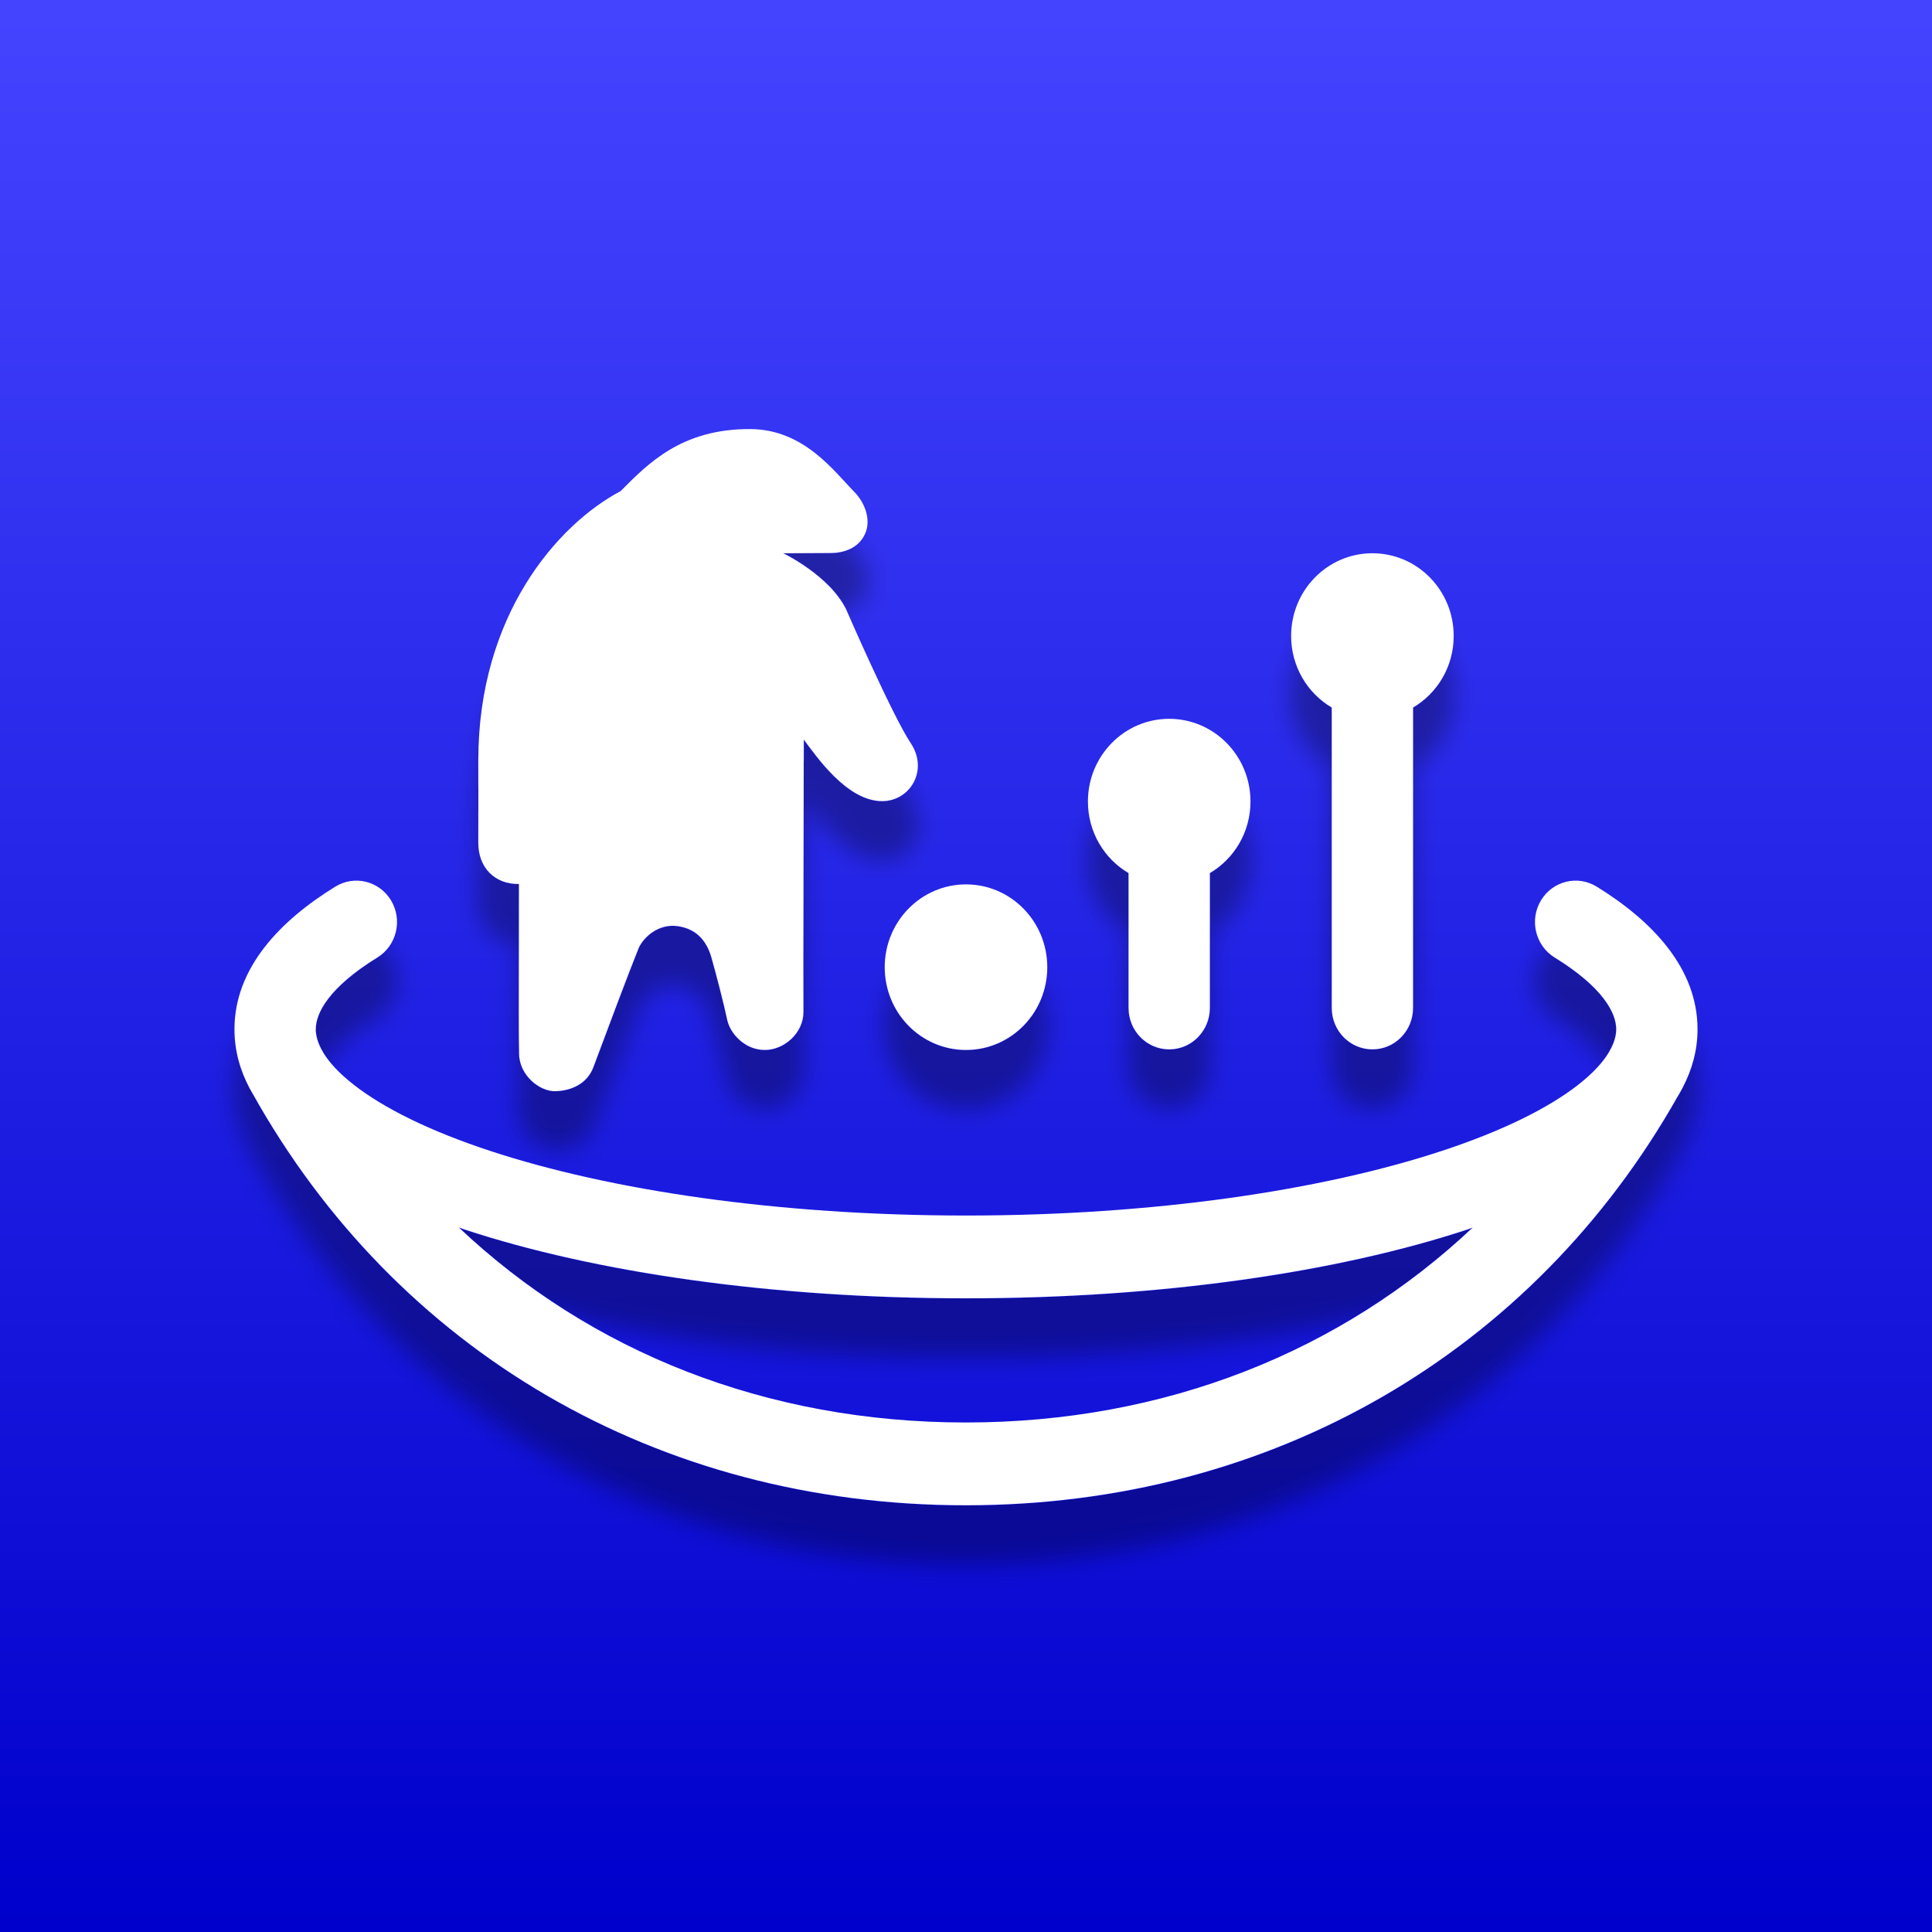
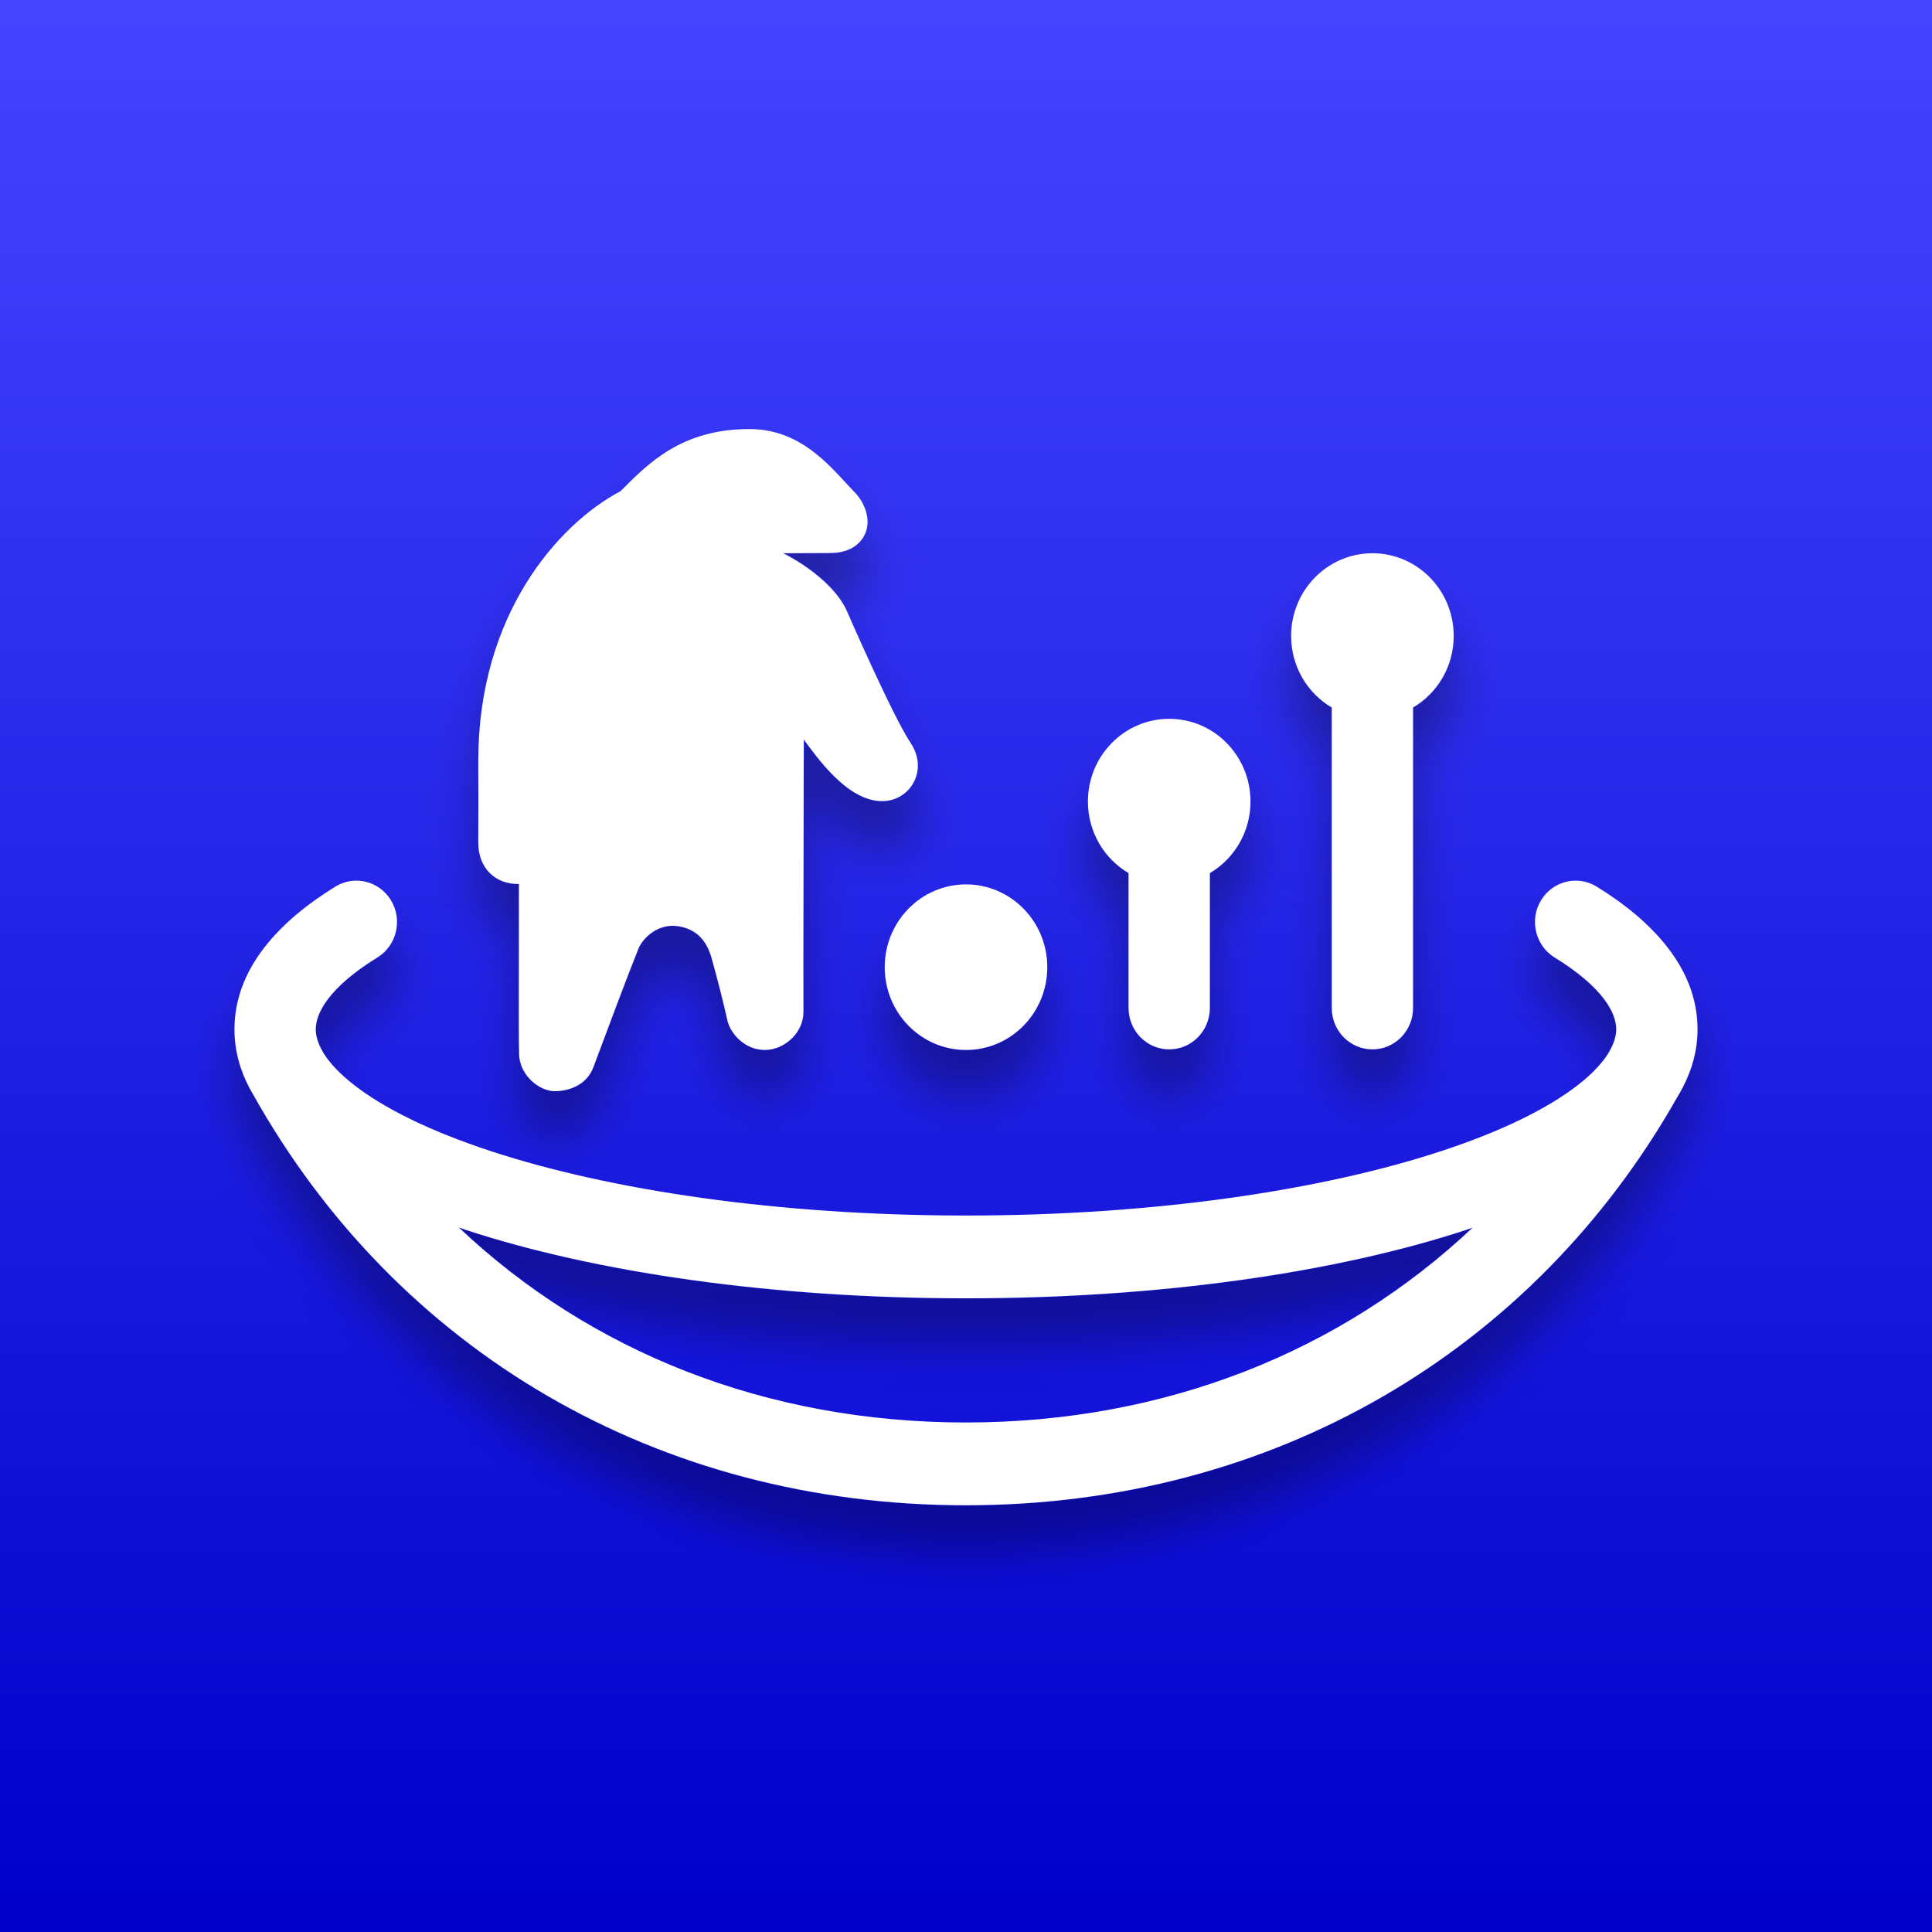
<svg xmlns="http://www.w3.org/2000/svg" width="824" height="824" viewBox="0 0 824 824" fill="none">
  <g clip-path="url(#clip0_251_525)">
    <rect width="824" height="824" fill="white" style="fill:white;fill-opacity:1;" />
    <rect width="824" height="824" fill="url(#paint0_linear_251_525)" style="" />
    <g filter="url(#filter0_d_251_525)">
      <path fill-rule="evenodd" clip-rule="evenodd" d="M143.029 378.142C151.219 373.097 161.873 375.767 166.828 384.107C171.781 392.448 169.16 403.3 160.971 408.346C140.149 421.173 134.668 432.159 134.667 438.982C134.668 441.602 135.462 444.852 137.714 448.653C137.819 448.843 137.929 449.032 138.035 449.222C140.505 453.194 144.579 457.739 151.018 462.756C163.76 472.681 183.294 482.377 208.977 490.84C260.151 507.702 331.933 518.424 412 518.424C492.067 518.424 563.849 507.702 615.023 490.84C640.706 482.377 660.24 472.681 672.982 462.756C679.389 457.764 683.441 453.231 685.914 449.274C686.076 448.986 686.244 448.701 686.405 448.412C688.552 444.709 689.332 441.549 689.333 438.982C689.332 432.159 683.851 421.173 663.029 408.346C654.84 403.3 652.219 392.448 657.172 384.107C662.127 375.767 672.781 373.097 680.971 378.142C704.39 392.568 723.999 412.736 724 438.982C723.999 447.871 721.691 456.05 717.822 463.531L717.855 463.549C717.76 463.723 717.647 463.892 717.551 464.066C716.865 465.361 716.145 466.641 715.367 467.893C653.995 576.37 542.932 641.996 411.915 642C280.236 642 168.971 575.946 107.786 466.462C107.38 465.769 106.964 465.082 106.585 464.376C106.538 464.292 106.496 464.202 106.449 464.118C102.402 456.486 100.001 448.093 100 438.982C100.001 412.736 119.61 392.568 143.029 378.142ZM195.672 523.509C251.617 576.406 326.66 606.692 411.915 606.692C497.021 606.69 572.09 576.373 628.091 523.578C627.294 523.847 626.508 524.158 625.704 524.423C570.231 542.702 494.672 553.731 412 553.731C329.328 553.731 253.769 542.702 198.296 524.423C197.413 524.132 196.546 523.804 195.672 523.509Z" fill="white" style="fill:white;fill-opacity:1;" />
      <path d="M320.103 183.002C342.873 183.155 355.701 200.966 364.232 209.655C368.835 214.275 371.623 221.58 369.005 227.55C366.161 234.032 359.56 235.86 354.143 235.86C349.875 235.86 334 235.963 334 235.963C334 235.963 353.692 245.353 360.88 259.91C360.88 259.91 380.516 305.061 388.37 316.853C396.224 328.646 388.031 341.679 376.25 341.679C361.041 341.679 348.01 322.231 342.802 315.405C342.802 350.711 342.541 414.854 342.667 431.534C342.734 440.499 334.474 447.877 326.078 447.809C317.683 447.739 311.724 440.981 310.302 435.534C308.609 427.741 305.926 417.237 303.464 408.501C301.364 401.055 296.895 396.088 288.974 394.985C281.053 393.882 274.62 399.399 272.385 404.364C268.51 413.883 258.756 439.874 253.089 455.118C250.448 462.221 243.677 465.186 236.974 465.393C230.271 465.6 221.604 458.773 221.401 449.601C221.198 440.426 221.253 437.366 221.333 377.021C211.107 377.187 203.933 370.085 204 359.367C204.08 346.744 204 333.059 204 324.232C204.001 262.445 237.718 223.728 264.667 209.483C276.338 197.774 290.669 182.806 320.103 183.002Z" fill="white" style="fill:white;fill-opacity:1;" />
      <path d="M412 377.193C431.145 377.193 446.666 393.002 446.667 412.501C446.667 432.001 431.146 447.809 412 447.809C392.854 447.808 377.333 432.001 377.333 412.501C377.334 393.002 392.855 377.194 412 377.193Z" fill="white" style="fill:white;fill-opacity:1;" />
      <path d="M498.667 306.578C517.812 306.578 533.333 322.364 533.333 341.834C533.333 354.882 526.36 366.27 516 372.366V429.896C515.996 439.642 508.237 447.55 498.667 447.55C489.097 447.55 481.337 439.642 481.333 429.896V372.366C470.973 366.27 464 354.882 464 341.834C464.001 322.364 479.521 306.579 498.667 306.578Z" fill="white" style="fill:white;fill-opacity:1;" />
      <path d="M585.333 235.963C604.479 235.963 619.999 251.749 620 271.219C620 284.267 613.027 295.655 602.667 301.751V429.896C602.663 439.642 594.904 447.55 585.333 447.55C575.763 447.55 568.004 439.642 568 429.896V301.751C557.64 295.655 550.667 284.267 550.667 271.219C550.667 251.749 566.188 235.963 585.333 235.963Z" fill="white" style="fill:white;fill-opacity:1;" />
    </g>
  </g>
  <defs>
-     <filter id="filter0_d_251_525" x="90" y="183" width="644" height="494" filterUnits="userSpaceOnUse" color-interpolation-filters="sRGB">
+     <filter id="filter0_d_251_525" x="80" y="183" width="664" height="499" filterUnits="userSpaceOnUse" color-interpolation-filters="sRGB">
      <feFlood flood-opacity="0" result="BackgroundImageFix" />
      <feColorMatrix in="SourceAlpha" type="matrix" values="0 0 0 0 0 0 0 0 0 0 0 0 0 0 0 0 0 0 127 0" result="hardAlpha" />
-       <feOffset dy="25" />
-       <feGaussianBlur stdDeviation="5" />
+       <feOffset dy="20" />
+       <feGaussianBlur stdDeviation="10" />
      <feComposite in2="hardAlpha" operator="out" />
      <feColorMatrix type="matrix" values="0 0 0 0 0 0 0 0 0 0 0 0 0 0 0 0 0 0 0.3 0" />
      <feBlend mode="normal" in2="BackgroundImageFix" result="effect1_dropShadow_251_525" />
      <feBlend mode="normal" in="SourceGraphic" in2="effect1_dropShadow_251_525" result="shape" />
    </filter>
    <linearGradient id="paint0_linear_251_525" x1="412" y1="5.5" x2="412" y2="824" gradientUnits="userSpaceOnUse">
      <stop stop-color="#4444FF" style="stop-color:#4444FF;stop-color:color(display-p3 0.267 0.267 1);stop-opacity:1;" />
      <stop offset="1" stop-color="#0000CC" style="stop-color:#0000CC;stop-color:color(display-p3 0 0 0.8);stop-opacity:1;" />
    </linearGradient>
    <clipPath id="clip0_251_525">
      <rect width="824" height="824" fill="white" style="fill:white;fill-opacity:1;" />
    </clipPath>
  </defs>
</svg>
